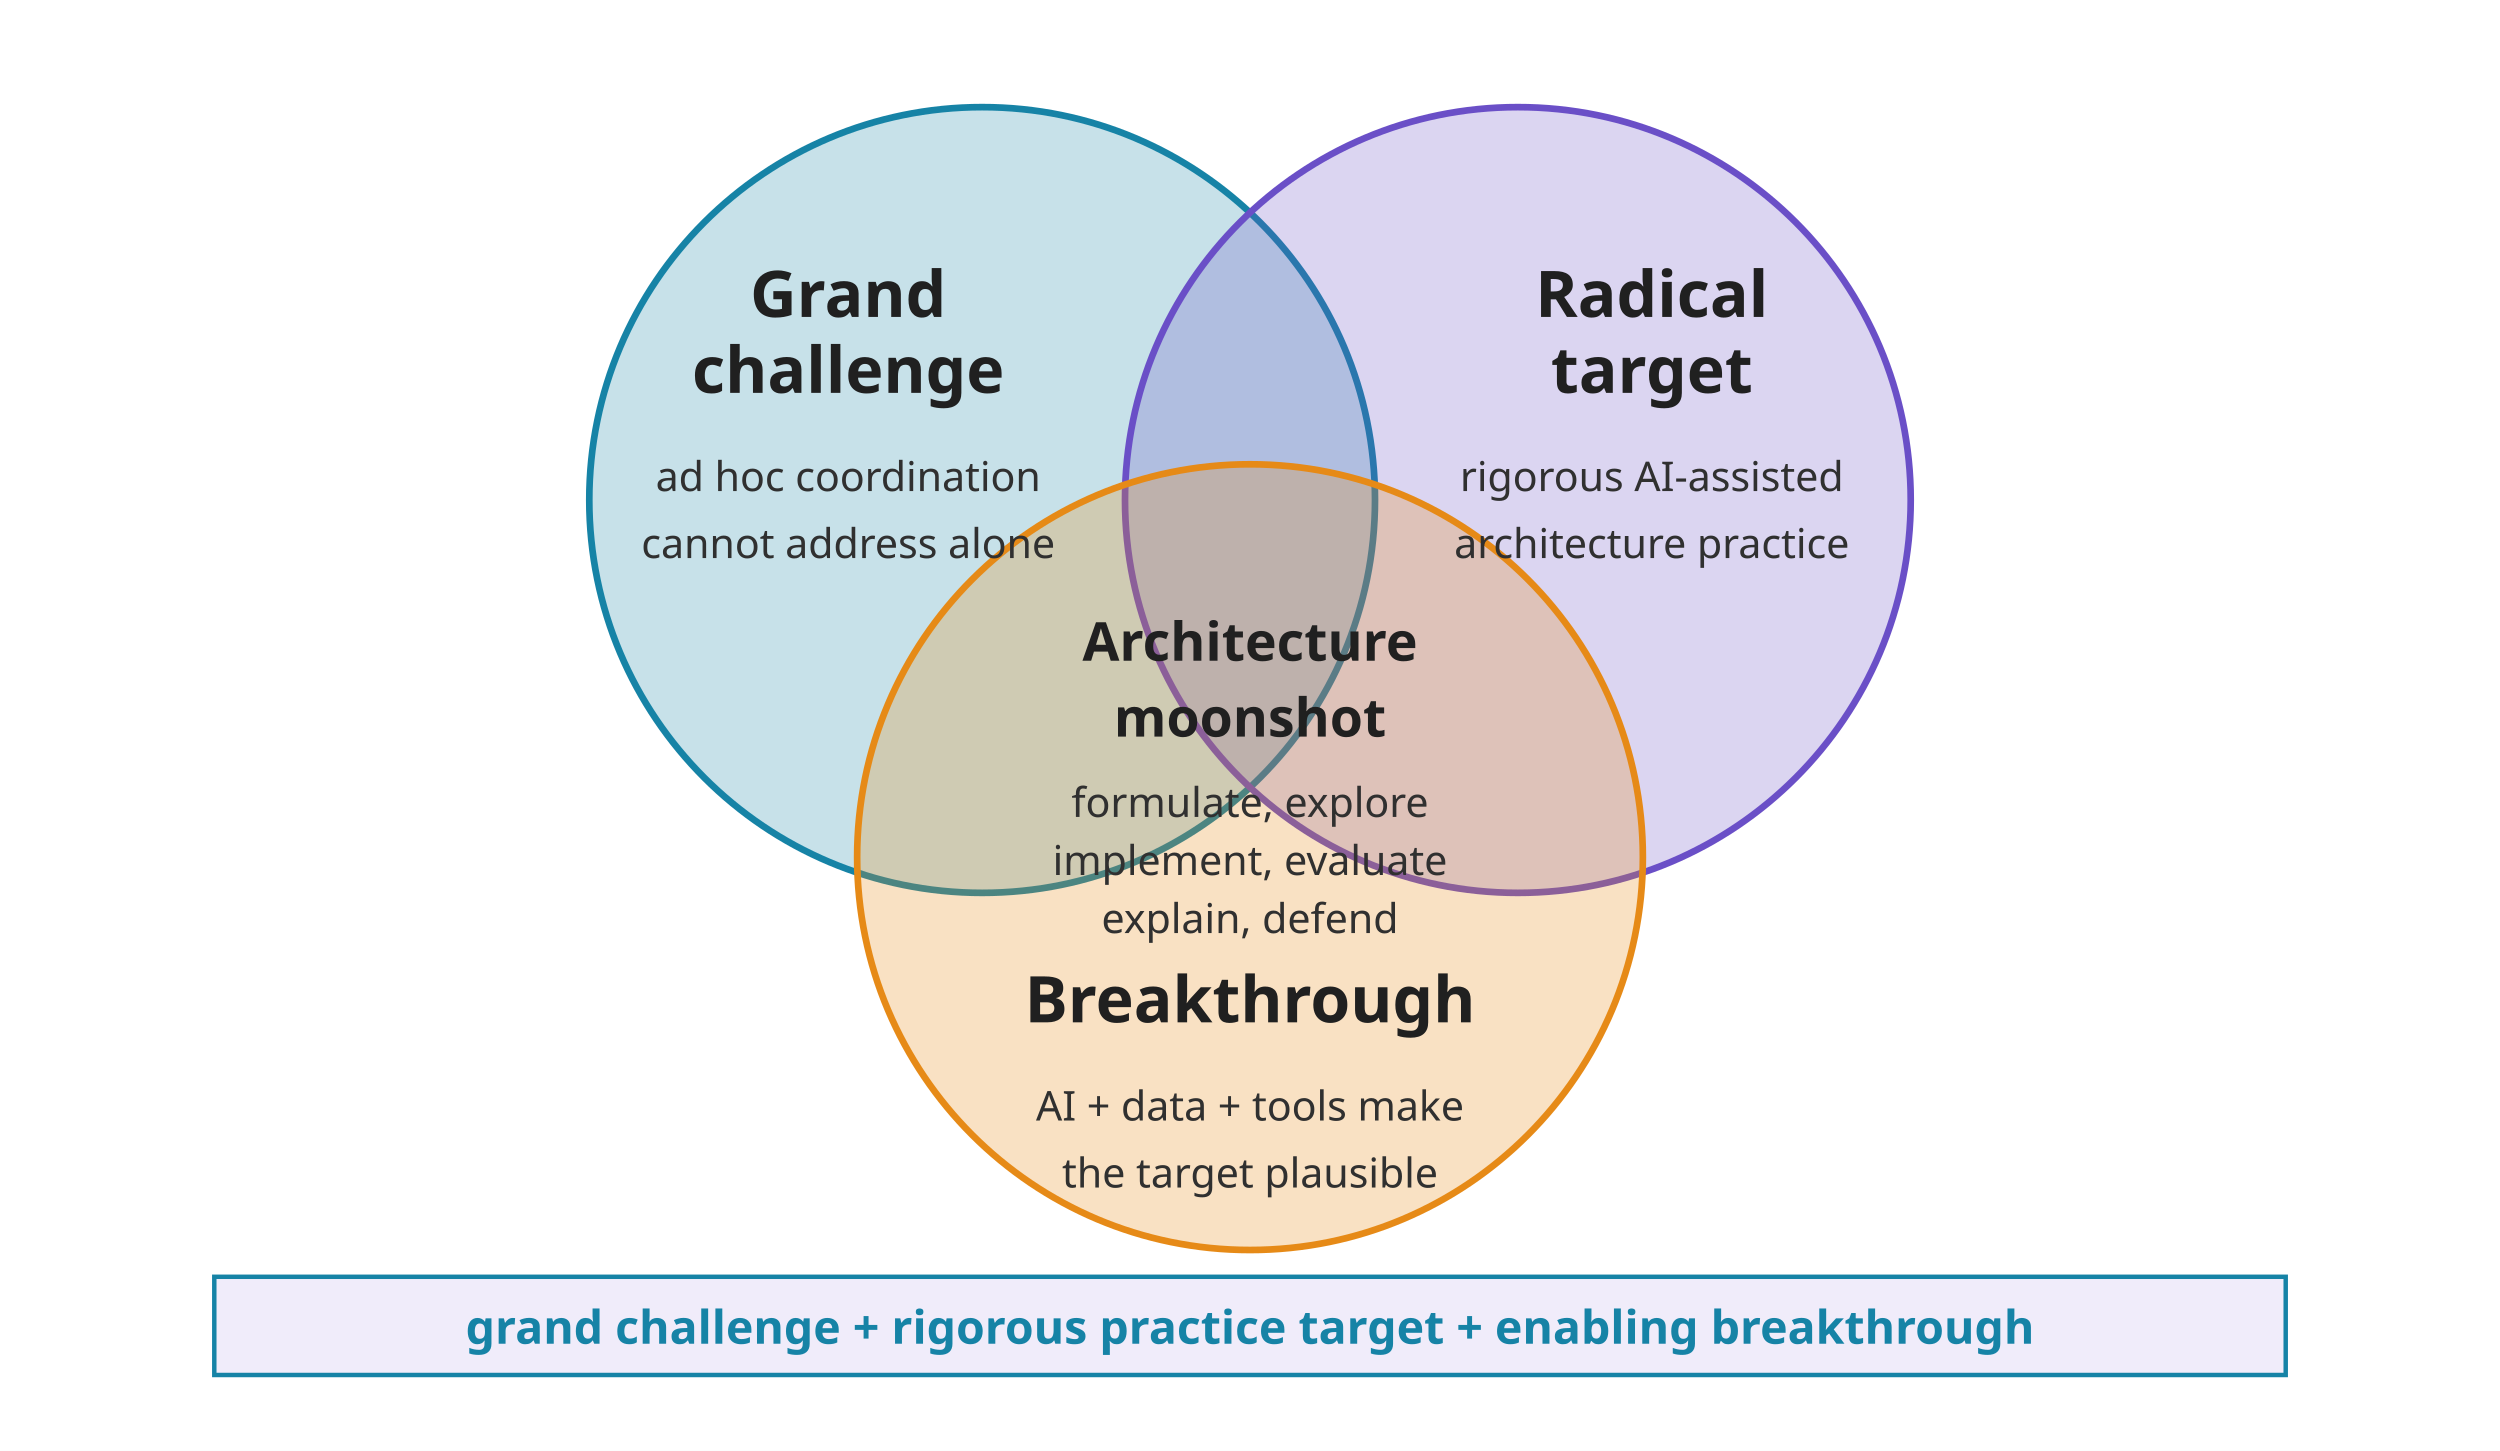
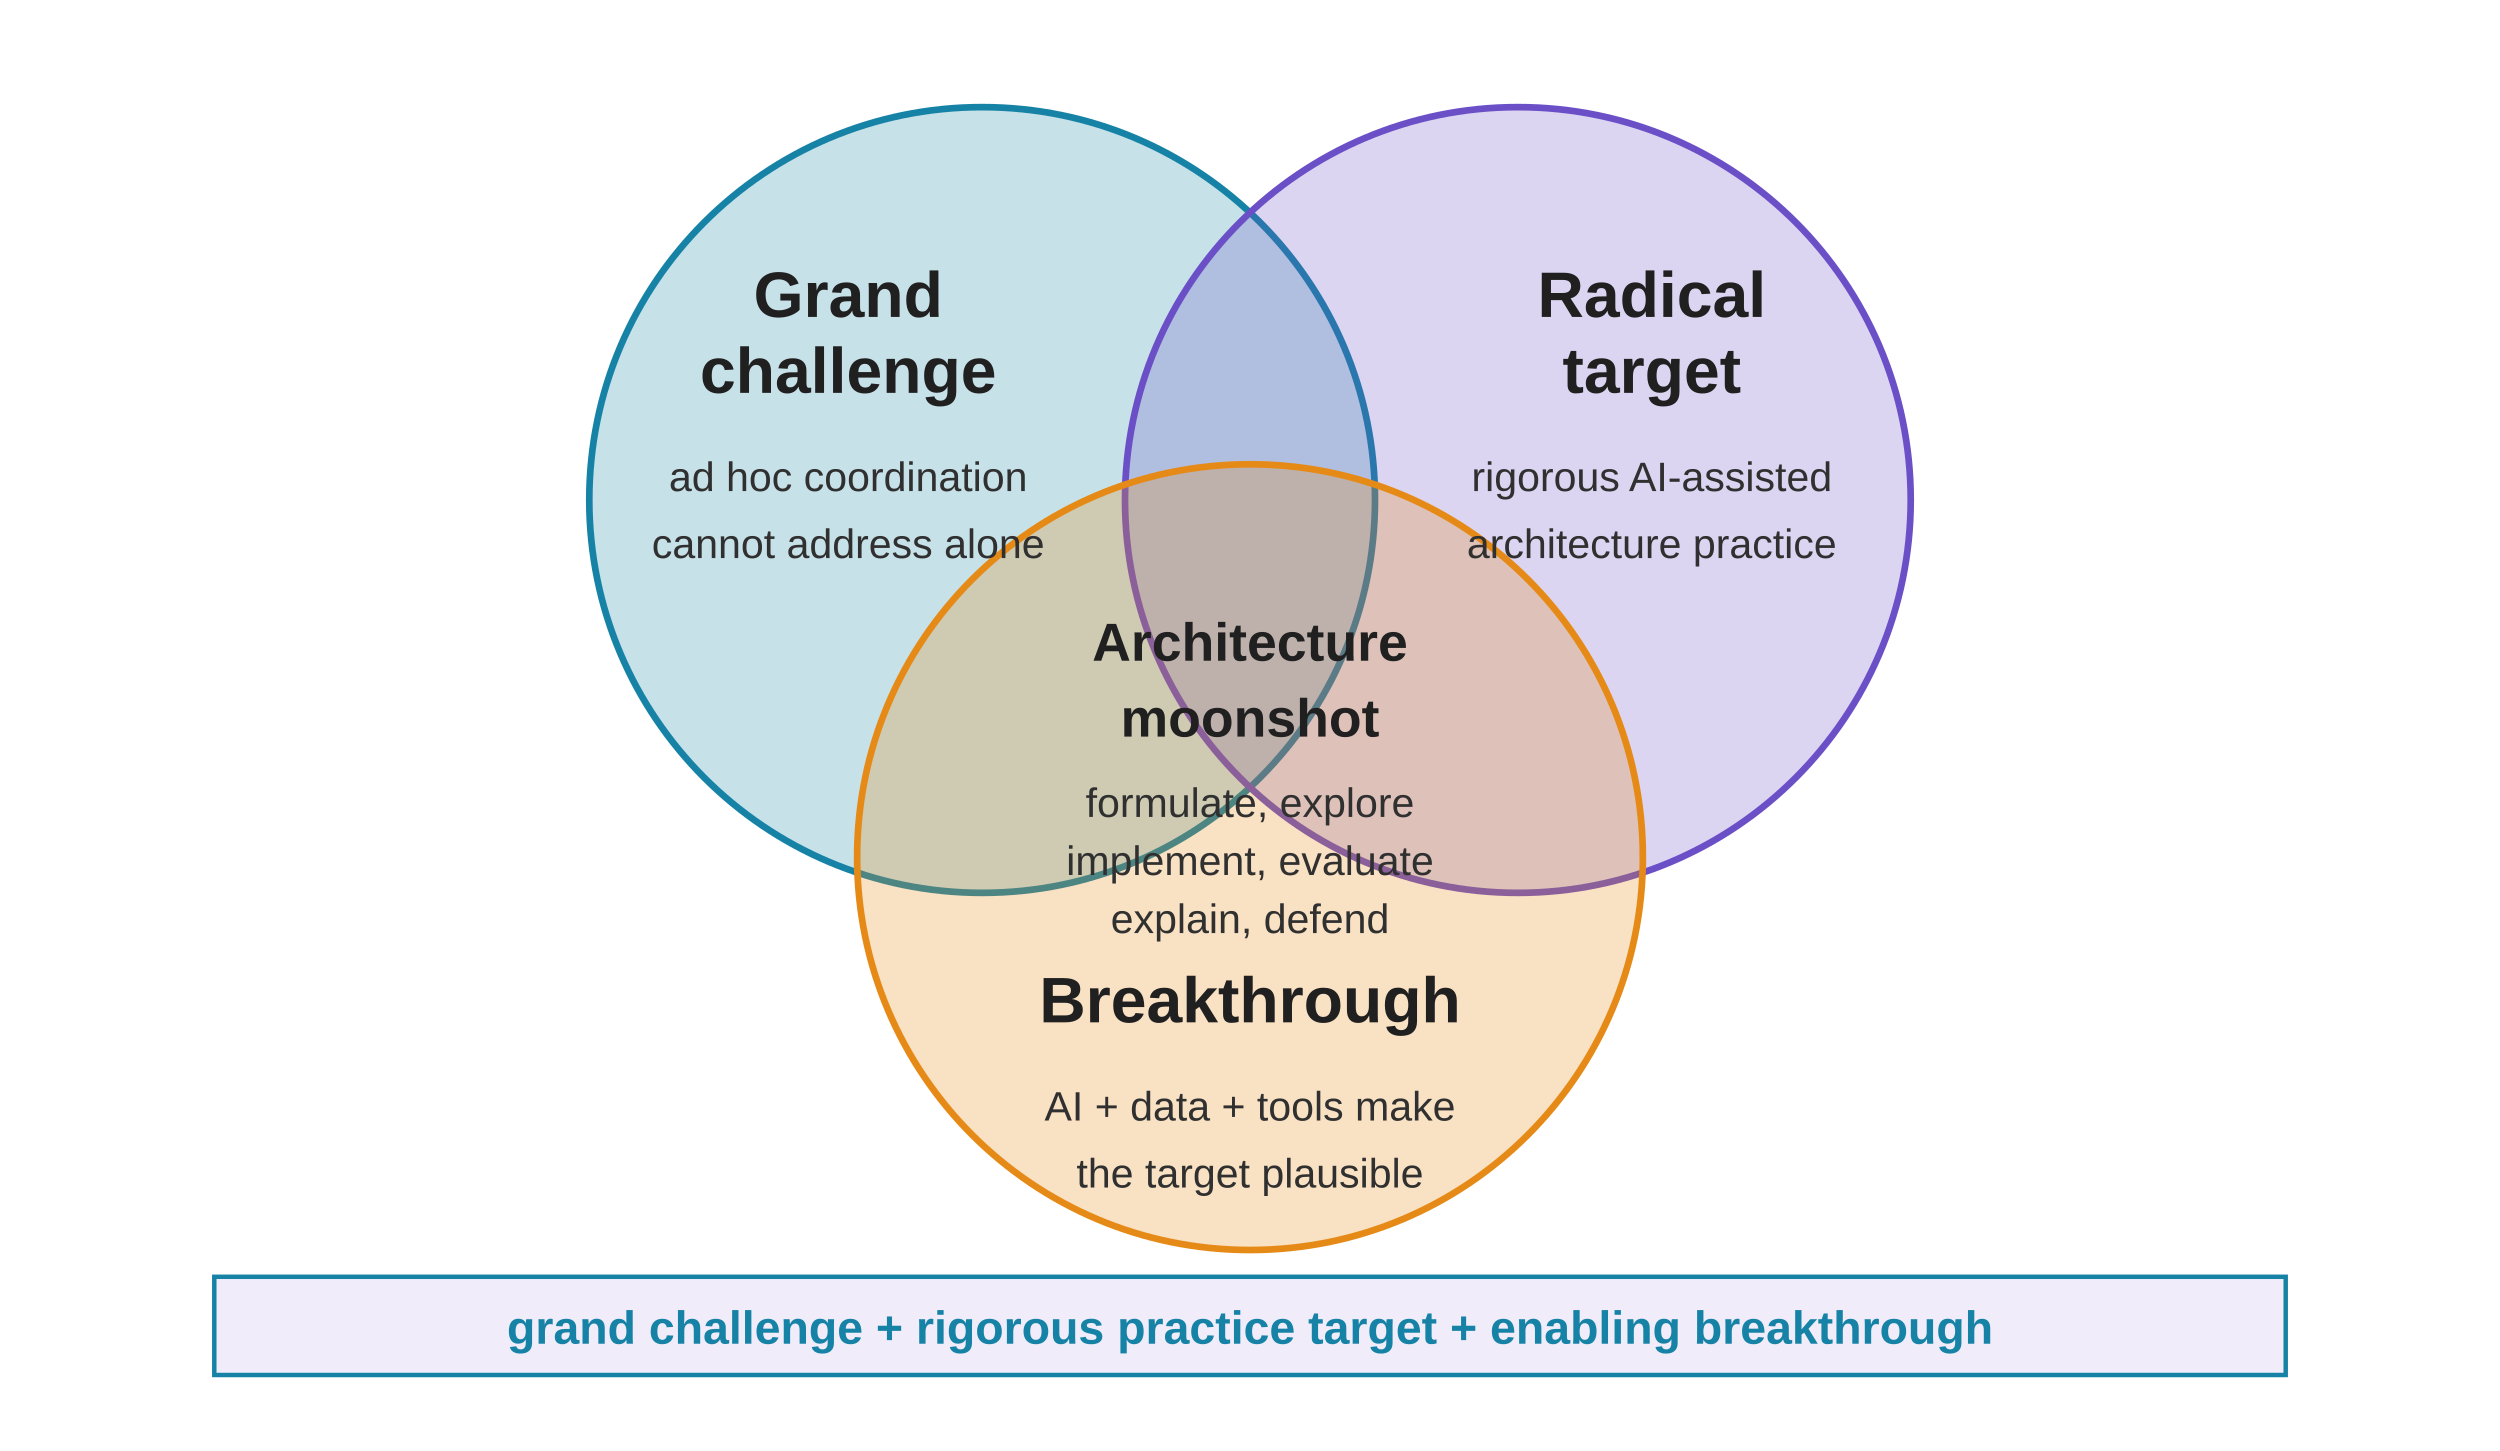
<svg xmlns="http://www.w3.org/2000/svg" viewBox="80 20 560 325" role="img">
  <defs>
    <style>
-       .font { font-family: sans-serif; }
+       .font { font-family: Arial, Helvetica, sans-serif; }
      .label { font-size: 14.4px; font-weight: 700; fill: #202020; }
      .small { font-size: 9.2px; fill: #303030; }
      .center { font-size: 12px; font-weight: 700; fill: #202020; }
      .note { font-size: 10.4px; font-weight: 700; fill: #1683A6; }
    </style>
  </defs>
  <rect x="80" y="20" width="560" height="325" fill="#FFFFFF" />
  <circle cx="300" cy="132" r="88" fill="#1683A6" fill-opacity="0.24" stroke="#1683A6" stroke-width="1.5" />
  <circle cx="420" cy="132" r="88" fill="#6A4FC7" fill-opacity="0.24" stroke="#6A4FC7" stroke-width="1.5" />
  <circle cx="360" cy="212" r="88" fill="#E68A17" fill-opacity="0.26" stroke="#E68A17" stroke-width="1.5" />
  <g class="font">
    <text class="label" x="270" y="91" text-anchor="middle" style="white-space: pre;">Grand</text>
    <text class="label" x="270" y="108" text-anchor="middle" style="white-space: pre;">challenge</text>
    <text class="small" x="270" y="130" text-anchor="middle" style="white-space: pre;">ad hoc coordination</text>
    <text class="small" x="270" y="145" text-anchor="middle" style="white-space: pre;">cannot address alone</text>
    <text class="label" x="450" y="91" text-anchor="middle" style="white-space: pre;">Radical</text>
    <text class="label" x="450" y="108" text-anchor="middle" style="white-space: pre;">target</text>
    <text class="small" x="450" y="130" text-anchor="middle" style="white-space: pre;">rigorous AI-assisted</text>
    <text class="small" x="450" y="145" text-anchor="middle" style="white-space: pre;">architecture practice</text>
    <text class="label" x="360" y="249" text-anchor="middle" style="white-space: pre;">Breakthrough</text>
    <text class="small" x="360" y="271" text-anchor="middle" style="white-space: pre;">AI + data + tools make</text>
    <text class="small" x="360" y="286" text-anchor="middle" style="white-space: pre;">the target plausible</text>
    <text class="center" x="360" y="168" text-anchor="middle" style="white-space: pre;">Architecture</text>
    <text class="center" x="360" y="185" text-anchor="middle" style="white-space: pre;">moonshot</text>
    <text class="small" x="360" y="203" text-anchor="middle" style="white-space: pre;">formulate, explore</text>
    <text class="small" x="360" y="216" text-anchor="middle" style="white-space: pre;">implement, evaluate</text>
    <text class="small" x="360" y="229" text-anchor="middle" style="white-space: pre;">explain, defend</text>
  </g>
  <rect x="128" y="306" width="464" height="22" fill="#F0ECFA" stroke="#1683A6" stroke-width="1" />
  <text class="font note" x="360" y="321" text-anchor="middle" style="white-space: pre;">grand challenge + rigorous practice target + enabling breakthrough</text>
</svg>
